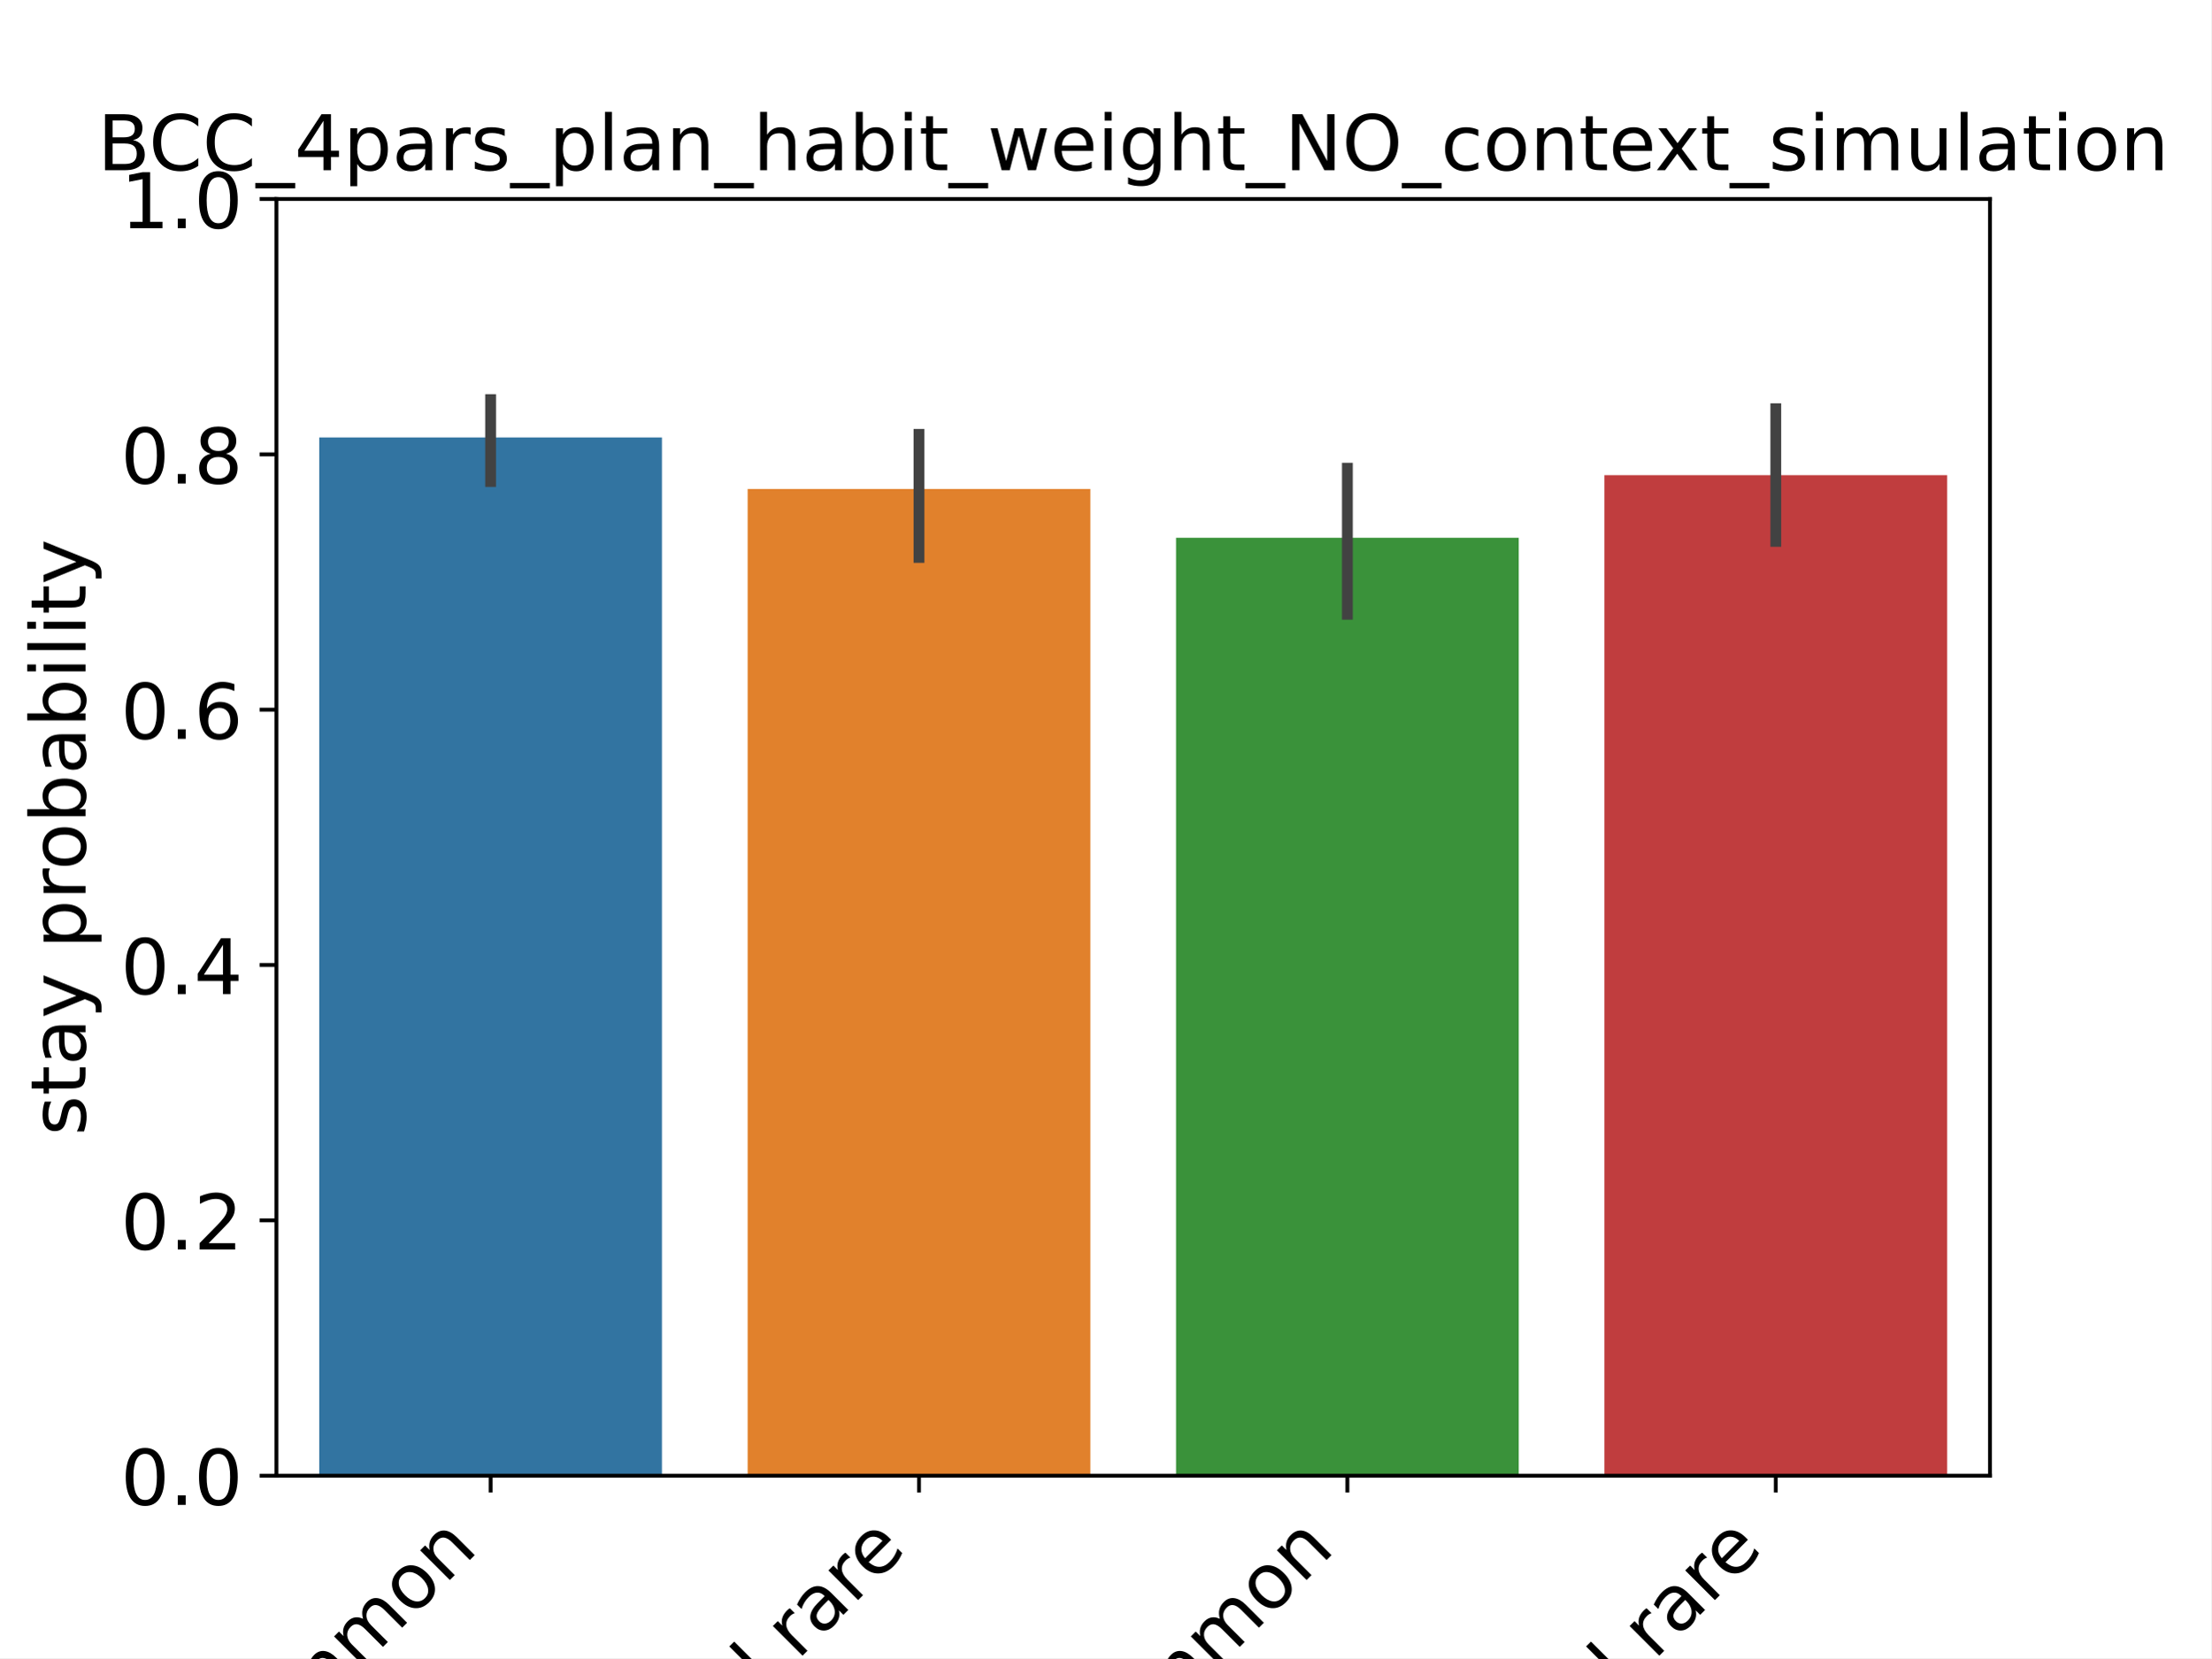
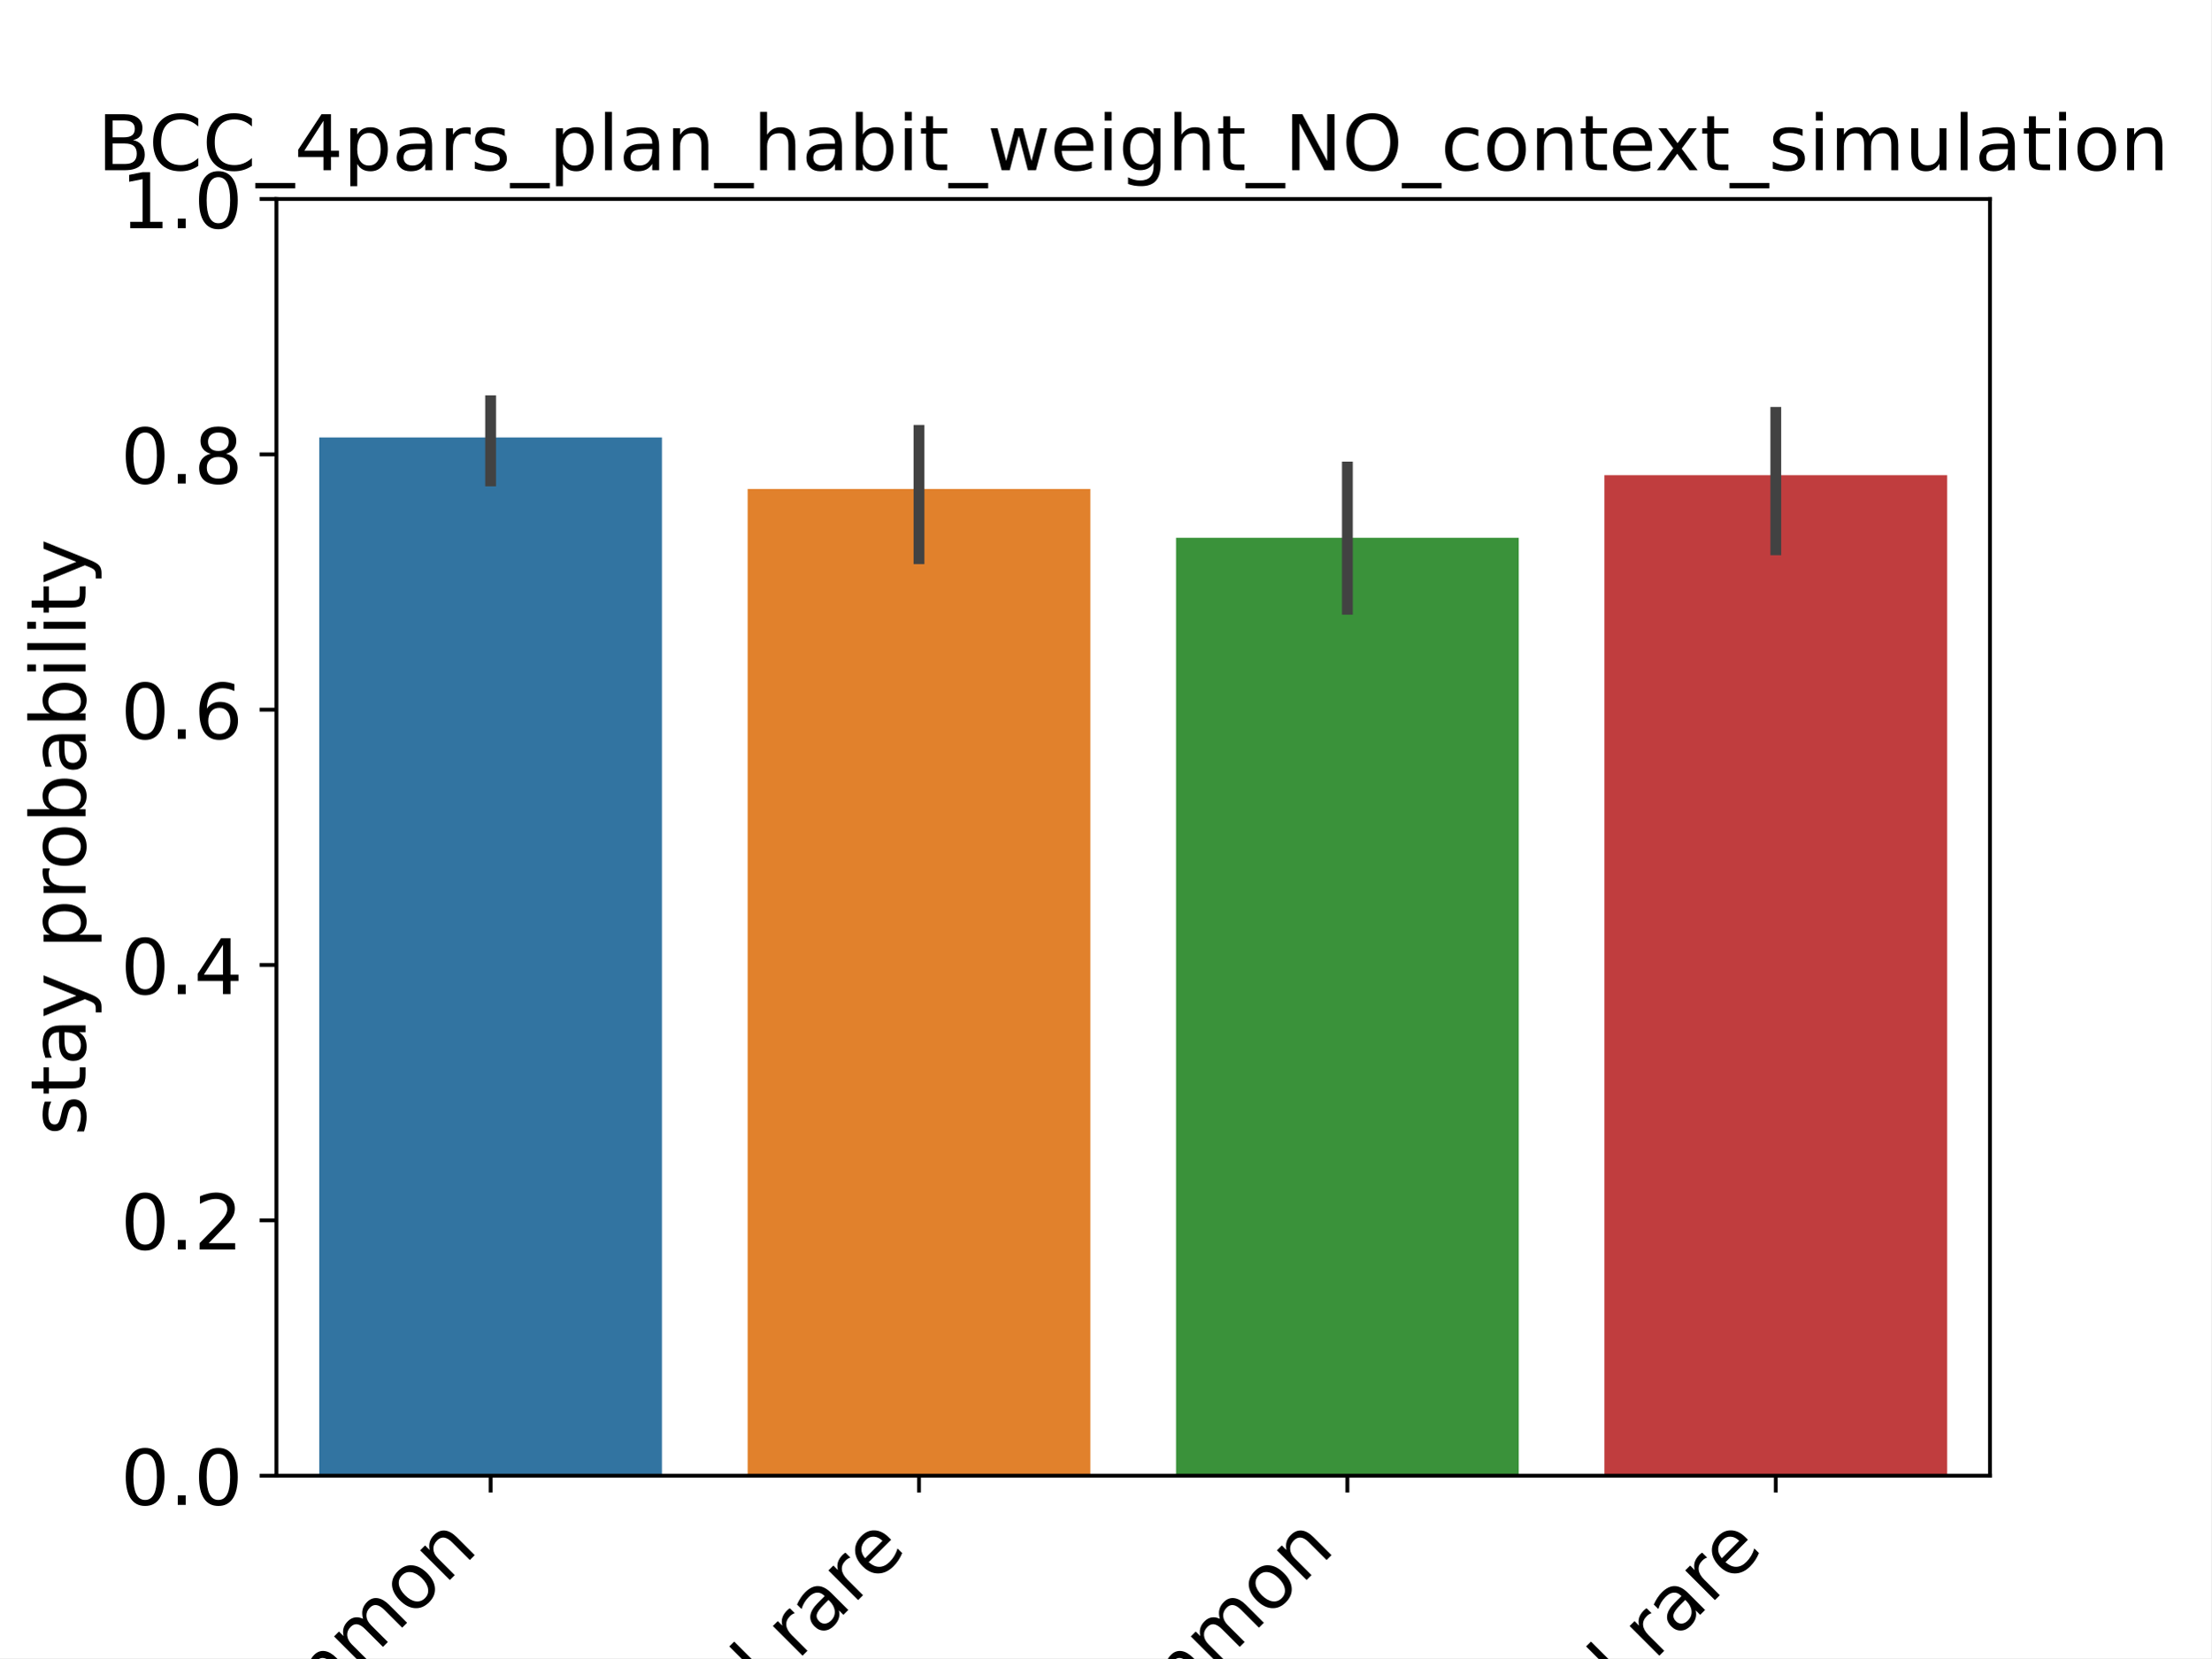
<svg xmlns="http://www.w3.org/2000/svg" xmlns:xlink="http://www.w3.org/1999/xlink" width="460.8pt" height="345.6pt" viewBox="0 0 460.8 345.6" version="1.1">
  <defs>
    <style type="text/css">*{stroke-linejoin: round; stroke-linecap: butt}</style>
  </defs>
  <g id="figure_1">
    <g id="patch_1">
      <path d="M 0 345.6  L 460.8 345.6  L 460.8 0  L 0 0  z " style="fill: #ffffff" />
    </g>
    <g id="axes_1">
      <g id="patch_2">
        <path d="M 57.6 307.584  L 414.72 307.584  L 414.72 41.472  L 57.6 41.472  z " style="fill: #ffffff" />
      </g>
      <g id="patch_3">
-         <path d="M 66.528 307.584  L 137.952 307.584  L 137.952 91.175  L 66.528 91.175  z " clip-path="url(#p640bab4560)" style="fill: #3274a1" />
+         <path d="M 66.528 307.584  L 137.952 307.584  L 137.952 91.175  L 66.528 91.175  z " clip-path="url(#p9d727f003c)" style="fill: #3274a1" />
      </g>
      <g id="patch_4">
-         <path d="M 155.808 307.584  L 227.232 307.584  L 227.232 101.92  L 155.808 101.92  z " clip-path="url(#p640bab4560)" style="fill: #e1812c" />
+         <path d="M 155.808 307.584  L 227.232 307.584  L 227.232 101.92  L 155.808 101.92  z " clip-path="url(#p9d727f003c)" style="fill: #e1812c" />
      </g>
      <g id="patch_5">
-         <path d="M 245.088 307.584  L 316.512 307.584  L 316.512 112.086  L 245.088 112.086  z " clip-path="url(#p640bab4560)" style="fill: #3a923a" />
+         <path d="M 245.088 307.584  L 316.512 307.584  L 316.512 112.086  L 245.088 112.086  z " clip-path="url(#p9d727f003c)" style="fill: #3a923a" />
      </g>
      <g id="patch_6">
-         <path d="M 334.368 307.584  L 405.792 307.584  L 405.792 99.046  L 334.368 99.046  z " clip-path="url(#p640bab4560)" style="fill: #c03d3e" />
+         <path d="M 334.368 307.584  L 405.792 307.584  L 405.792 99.046  L 334.368 99.046  z " clip-path="url(#p9d727f003c)" style="fill: #c03d3e" />
      </g>
      <g id="matplotlib.axis_1">
        <g id="xtick_1">
          <g id="line2d_1">
            <defs>
-               <path id="mdf79a7fded" d="M 0 0  L 0 3.5  " style="stroke: #000000; stroke-width: 0.8" />
+               <path id="m8a26107117" d="M 0 0  L 0 3.5  " style="stroke: #000000; stroke-width: 0.8" />
            </defs>
            <g>
-               <use xlink:href="#mdf79a7fded" x="102.24" y="307.584" style="stroke: #000000; stroke-width: 0.8" />
+               <use xlink:href="#m8a26107117" x="102.24" y="307.584" style="stroke: #000000; stroke-width: 0.8" />
            </g>
          </g>
          <g id="text_1">
            <g transform="translate(-6.307962 429.3757) rotate(-45) scale(0.16 -0.16)">
              <defs>
                <path id="DejaVuSans-72" d="M 2631 2963  Q 2534 3019 2420 3045  Q 2306 3072 2169 3072  Q 1681 3072 1420 2755  Q 1159 2438 1159 1844  L 1159 0  L 581 0  L 581 3500  L 1159 3500  L 1159 2956  Q 1341 3275 1631 3429  Q 1922 3584 2338 3584  Q 2397 3584 2469 3576  Q 2541 3569 2628 3553  L 2631 2963  z " transform="scale(0.015625)" />
                <path id="DejaVuSans-65" d="M 3597 1894  L 3597 1613  L 953 1613  Q 991 1019 1311 708  Q 1631 397 2203 397  Q 2534 397 2845 478  Q 3156 559 3463 722  L 3463 178  Q 3153 47 2828 -22  Q 2503 -91 2169 -91  Q 1331 -91 842 396  Q 353 884 353 1716  Q 353 2575 817 3079  Q 1281 3584 2069 3584  Q 2775 3584 3186 3129  Q 3597 2675 3597 1894  z M 3022 2063  Q 3016 2534 2758 2815  Q 2500 3097 2075 3097  Q 1594 3097 1305 2825  Q 1016 2553 972 2059  L 3022 2063  z " transform="scale(0.015625)" />
                <path id="DejaVuSans-77" d="M 269 3500  L 844 3500  L 1563 769  L 2278 3500  L 2956 3500  L 3675 769  L 4391 3500  L 4966 3500  L 4050 0  L 3372 0  L 2619 2869  L 1863 0  L 1184 0  L 269 3500  z " transform="scale(0.015625)" />
                <path id="DejaVuSans-61" d="M 2194 1759  Q 1497 1759 1228 1600  Q 959 1441 959 1056  Q 959 750 1161 570  Q 1363 391 1709 391  Q 2188 391 2477 730  Q 2766 1069 2766 1631  L 2766 1759  L 2194 1759  z M 3341 1997  L 3341 0  L 2766 0  L 2766 531  Q 2569 213 2275 61  Q 1981 -91 1556 -91  Q 1019 -91 701 211  Q 384 513 384 1019  Q 384 1609 779 1909  Q 1175 2209 1959 2209  L 2766 2209  L 2766 2266  Q 2766 2663 2505 2880  Q 2244 3097 1772 3097  Q 1472 3097 1187 3025  Q 903 2953 641 2809  L 641 3341  Q 956 3463 1253 3523  Q 1550 3584 1831 3584  Q 2591 3584 2966 3190  Q 3341 2797 3341 1997  z " transform="scale(0.015625)" />
                <path id="DejaVuSans-64" d="M 2906 2969  L 2906 4863  L 3481 4863  L 3481 0  L 2906 0  L 2906 525  Q 2725 213 2448 61  Q 2172 -91 1784 -91  Q 1150 -91 751 415  Q 353 922 353 1747  Q 353 2572 751 3078  Q 1150 3584 1784 3584  Q 2172 3584 2448 3432  Q 2725 3281 2906 2969  z M 947 1747  Q 947 1113 1208 752  Q 1469 391 1925 391  Q 2381 391 2643 752  Q 2906 1113 2906 1747  Q 2906 2381 2643 2742  Q 2381 3103 1925 3103  Q 1469 3103 1208 2742  Q 947 2381 947 1747  z " transform="scale(0.015625)" />
                <path id="DejaVuSans-20" transform="scale(0.015625)" />
                <path id="DejaVuSans-63" d="M 3122 3366  L 3122 2828  Q 2878 2963 2633 3030  Q 2388 3097 2138 3097  Q 1578 3097 1268 2742  Q 959 2388 959 1747  Q 959 1106 1268 751  Q 1578 397 2138 397  Q 2388 397 2633 464  Q 2878 531 3122 666  L 3122 134  Q 2881 22 2623 -34  Q 2366 -91 2075 -91  Q 1284 -91 818 406  Q 353 903 353 1747  Q 353 2603 823 3093  Q 1294 3584 2113 3584  Q 2378 3584 2631 3529  Q 2884 3475 3122 3366  z " transform="scale(0.015625)" />
                <path id="DejaVuSans-6f" d="M 1959 3097  Q 1497 3097 1228 2736  Q 959 2375 959 1747  Q 959 1119 1226 758  Q 1494 397 1959 397  Q 2419 397 2687 759  Q 2956 1122 2956 1747  Q 2956 2369 2687 2733  Q 2419 3097 1959 3097  z M 1959 3584  Q 2709 3584 3137 3096  Q 3566 2609 3566 1747  Q 3566 888 3137 398  Q 2709 -91 1959 -91  Q 1206 -91 779 398  Q 353 888 353 1747  Q 353 2609 779 3096  Q 1206 3584 1959 3584  z " transform="scale(0.015625)" />
                <path id="DejaVuSans-6d" d="M 3328 2828  Q 3544 3216 3844 3400  Q 4144 3584 4550 3584  Q 5097 3584 5394 3201  Q 5691 2819 5691 2113  L 5691 0  L 5113 0  L 5113 2094  Q 5113 2597 4934 2840  Q 4756 3084 4391 3084  Q 3944 3084 3684 2787  Q 3425 2491 3425 1978  L 3425 0  L 2847 0  L 2847 2094  Q 2847 2600 2669 2842  Q 2491 3084 2119 3084  Q 1678 3084 1418 2786  Q 1159 2488 1159 1978  L 1159 0  L 581 0  L 581 3500  L 1159 3500  L 1159 2956  Q 1356 3278 1631 3431  Q 1906 3584 2284 3584  Q 2666 3584 2933 3390  Q 3200 3197 3328 2828  z " transform="scale(0.015625)" />
                <path id="DejaVuSans-6e" d="M 3513 2113  L 3513 0  L 2938 0  L 2938 2094  Q 2938 2591 2744 2837  Q 2550 3084 2163 3084  Q 1697 3084 1428 2787  Q 1159 2491 1159 1978  L 1159 0  L 581 0  L 581 3500  L 1159 3500  L 1159 2956  Q 1366 3272 1645 3428  Q 1925 3584 2291 3584  Q 2894 3584 3203 3211  Q 3513 2838 3513 2113  z " transform="scale(0.015625)" />
              </defs>
              <use xlink:href="#DejaVuSans-72" />
              <use xlink:href="#DejaVuSans-65" transform="translate(38.86328 0)" />
              <use xlink:href="#DejaVuSans-77" transform="translate(100.3867 0)" />
              <use xlink:href="#DejaVuSans-61" transform="translate(182.1738 0)" />
              <use xlink:href="#DejaVuSans-72" transform="translate(243.4531 0)" />
              <use xlink:href="#DejaVuSans-64" transform="translate(282.8164 0)" />
              <use xlink:href="#DejaVuSans-65" transform="translate(346.293 0)" />
              <use xlink:href="#DejaVuSans-64" transform="translate(407.8164 0)" />
              <use xlink:href="#DejaVuSans-20" transform="translate(471.293 0)" />
              <use xlink:href="#DejaVuSans-63" transform="translate(503.0801 0)" />
              <use xlink:href="#DejaVuSans-6f" transform="translate(558.0605 0)" />
              <use xlink:href="#DejaVuSans-6d" transform="translate(619.2422 0)" />
              <use xlink:href="#DejaVuSans-6d" transform="translate(716.6543 0)" />
              <use xlink:href="#DejaVuSans-6f" transform="translate(814.0664 0)" />
              <use xlink:href="#DejaVuSans-6e" transform="translate(875.248 0)" />
            </g>
          </g>
        </g>
        <g id="xtick_2">
          <g id="line2d_2">
            <g>
-               <use xlink:href="#mdf79a7fded" x="191.52" y="307.584" style="stroke: #000000; stroke-width: 0.8" />
+               <use xlink:href="#m8a26107117" x="191.52" y="307.584" style="stroke: #000000; stroke-width: 0.8" />
            </g>
          </g>
          <g id="text_2">
            <g transform="translate(109.3065 403.0413) rotate(-45) scale(0.16 -0.16)">
              <use xlink:href="#DejaVuSans-72" />
              <use xlink:href="#DejaVuSans-65" transform="translate(38.86328 0)" />
              <use xlink:href="#DejaVuSans-77" transform="translate(100.3867 0)" />
              <use xlink:href="#DejaVuSans-61" transform="translate(182.1738 0)" />
              <use xlink:href="#DejaVuSans-72" transform="translate(243.4531 0)" />
              <use xlink:href="#DejaVuSans-64" transform="translate(282.8164 0)" />
              <use xlink:href="#DejaVuSans-65" transform="translate(346.293 0)" />
              <use xlink:href="#DejaVuSans-64" transform="translate(407.8164 0)" />
              <use xlink:href="#DejaVuSans-20" transform="translate(471.293 0)" />
              <use xlink:href="#DejaVuSans-72" transform="translate(503.0801 0)" />
              <use xlink:href="#DejaVuSans-61" transform="translate(544.1934 0)" />
              <use xlink:href="#DejaVuSans-72" transform="translate(605.4727 0)" />
              <use xlink:href="#DejaVuSans-65" transform="translate(644.3359 0)" />
            </g>
          </g>
        </g>
        <g id="xtick_3">
          <g id="line2d_3">
            <g>
-               <use xlink:href="#mdf79a7fded" x="280.8" y="307.584" style="stroke: #000000; stroke-width: 0.8" />
+               <use xlink:href="#m8a26107117" x="280.8" y="307.584" style="stroke: #000000; stroke-width: 0.8" />
            </g>
          </g>
          <g id="text_3">
            <g transform="translate(157.9119 443.7158) rotate(-45) scale(0.16 -0.16)">
              <defs>
                <path id="DejaVuSans-75" d="M 544 1381  L 544 3500  L 1119 3500  L 1119 1403  Q 1119 906 1312 657  Q 1506 409 1894 409  Q 2359 409 2629 706  Q 2900 1003 2900 1516  L 2900 3500  L 3475 3500  L 3475 0  L 2900 0  L 2900 538  Q 2691 219 2414 64  Q 2138 -91 1772 -91  Q 1169 -91 856 284  Q 544 659 544 1381  z M 1991 3584  L 1991 3584  z " transform="scale(0.015625)" />
              </defs>
              <use xlink:href="#DejaVuSans-75" />
              <use xlink:href="#DejaVuSans-6e" transform="translate(63.37891 0)" />
              <use xlink:href="#DejaVuSans-72" transform="translate(126.7578 0)" />
              <use xlink:href="#DejaVuSans-65" transform="translate(165.6211 0)" />
              <use xlink:href="#DejaVuSans-77" transform="translate(227.1445 0)" />
              <use xlink:href="#DejaVuSans-61" transform="translate(308.9316 0)" />
              <use xlink:href="#DejaVuSans-72" transform="translate(370.2109 0)" />
              <use xlink:href="#DejaVuSans-64" transform="translate(409.5742 0)" />
              <use xlink:href="#DejaVuSans-65" transform="translate(473.0508 0)" />
              <use xlink:href="#DejaVuSans-64" transform="translate(534.5742 0)" />
              <use xlink:href="#DejaVuSans-20" transform="translate(598.0508 0)" />
              <use xlink:href="#DejaVuSans-63" transform="translate(629.8379 0)" />
              <use xlink:href="#DejaVuSans-6f" transform="translate(684.8184 0)" />
              <use xlink:href="#DejaVuSans-6d" transform="translate(746 0)" />
              <use xlink:href="#DejaVuSans-6d" transform="translate(843.4121 0)" />
              <use xlink:href="#DejaVuSans-6f" transform="translate(940.8242 0)" />
              <use xlink:href="#DejaVuSans-6e" transform="translate(1002.006 0)" />
            </g>
          </g>
        </g>
        <g id="xtick_4">
          <g id="line2d_4">
            <g>
-               <use xlink:href="#mdf79a7fded" x="370.08" y="307.584" style="stroke: #000000; stroke-width: 0.8" />
+               <use xlink:href="#m8a26107117" x="370.08" y="307.584" style="stroke: #000000; stroke-width: 0.8" />
            </g>
          </g>
          <g id="text_4">
            <g transform="translate(273.5263 417.3814) rotate(-45) scale(0.16 -0.16)">
              <use xlink:href="#DejaVuSans-75" />
              <use xlink:href="#DejaVuSans-6e" transform="translate(63.37891 0)" />
              <use xlink:href="#DejaVuSans-72" transform="translate(126.7578 0)" />
              <use xlink:href="#DejaVuSans-65" transform="translate(165.6211 0)" />
              <use xlink:href="#DejaVuSans-77" transform="translate(227.1445 0)" />
              <use xlink:href="#DejaVuSans-61" transform="translate(308.9316 0)" />
              <use xlink:href="#DejaVuSans-72" transform="translate(370.2109 0)" />
              <use xlink:href="#DejaVuSans-64" transform="translate(409.5742 0)" />
              <use xlink:href="#DejaVuSans-65" transform="translate(473.0508 0)" />
              <use xlink:href="#DejaVuSans-64" transform="translate(534.5742 0)" />
              <use xlink:href="#DejaVuSans-20" transform="translate(598.0508 0)" />
              <use xlink:href="#DejaVuSans-72" transform="translate(629.8379 0)" />
              <use xlink:href="#DejaVuSans-61" transform="translate(670.9512 0)" />
              <use xlink:href="#DejaVuSans-72" transform="translate(732.2305 0)" />
              <use xlink:href="#DejaVuSans-65" transform="translate(771.0938 0)" />
            </g>
          </g>
        </g>
      </g>
      <g id="matplotlib.axis_2">
        <g id="ytick_1">
          <g id="line2d_5">
            <defs>
-               <path id="m5af84edb72" d="M 0 0  L -3.5 0  " style="stroke: #000000; stroke-width: 0.8" />
+               <path id="m6948bb835c" d="M 0 0  L -3.5 0  " style="stroke: #000000; stroke-width: 0.8" />
            </defs>
            <g>
-               <use xlink:href="#m5af84edb72" x="57.6" y="307.584" style="stroke: #000000; stroke-width: 0.8" />
+               <use xlink:href="#m6948bb835c" x="57.6" y="307.584" style="stroke: #000000; stroke-width: 0.8" />
            </g>
          </g>
          <g id="text_5">
            <g transform="translate(25.155 313.6628) scale(0.16 -0.16)">
              <defs>
                <path id="DejaVuSans-30" d="M 2034 4250  Q 1547 4250 1301 3770  Q 1056 3291 1056 2328  Q 1056 1369 1301 889  Q 1547 409 2034 409  Q 2525 409 2770 889  Q 3016 1369 3016 2328  Q 3016 3291 2770 3770  Q 2525 4250 2034 4250  z M 2034 4750  Q 2819 4750 3233 4129  Q 3647 3509 3647 2328  Q 3647 1150 3233 529  Q 2819 -91 2034 -91  Q 1250 -91 836 529  Q 422 1150 422 2328  Q 422 3509 836 4129  Q 1250 4750 2034 4750  z " transform="scale(0.015625)" />
                <path id="DejaVuSans-2e" d="M 684 794  L 1344 794  L 1344 0  L 684 0  L 684 794  z " transform="scale(0.015625)" />
              </defs>
              <use xlink:href="#DejaVuSans-30" />
              <use xlink:href="#DejaVuSans-2e" transform="translate(63.62305 0)" />
              <use xlink:href="#DejaVuSans-30" transform="translate(95.41016 0)" />
            </g>
          </g>
        </g>
        <g id="ytick_2">
          <g id="line2d_6">
            <g>
-               <use xlink:href="#m5af84edb72" x="57.6" y="254.362" style="stroke: #000000; stroke-width: 0.8" />
+               <use xlink:href="#m6948bb835c" x="57.6" y="254.362" style="stroke: #000000; stroke-width: 0.8" />
            </g>
          </g>
          <g id="text_6">
            <g transform="translate(25.155 260.4403) scale(0.16 -0.16)">
              <defs>
                <path id="DejaVuSans-32" d="M 1228 531  L 3431 531  L 3431 0  L 469 0  L 469 531  Q 828 903 1448 1529  Q 2069 2156 2228 2338  Q 2531 2678 2651 2914  Q 2772 3150 2772 3378  Q 2772 3750 2511 3984  Q 2250 4219 1831 4219  Q 1534 4219 1204 4116  Q 875 4013 500 3803  L 500 4441  Q 881 4594 1212 4672  Q 1544 4750 1819 4750  Q 2544 4750 2975 4387  Q 3406 4025 3406 3419  Q 3406 3131 3298 2873  Q 3191 2616 2906 2266  Q 2828 2175 2409 1742  Q 1991 1309 1228 531  z " transform="scale(0.015625)" />
              </defs>
              <use xlink:href="#DejaVuSans-30" />
              <use xlink:href="#DejaVuSans-2e" transform="translate(63.62305 0)" />
              <use xlink:href="#DejaVuSans-32" transform="translate(95.41016 0)" />
            </g>
          </g>
        </g>
        <g id="ytick_3">
          <g id="line2d_7">
            <g>
-               <use xlink:href="#m5af84edb72" x="57.6" y="201.139" style="stroke: #000000; stroke-width: 0.8" />
+               <use xlink:href="#m6948bb835c" x="57.6" y="201.139" style="stroke: #000000; stroke-width: 0.8" />
            </g>
          </g>
          <g id="text_7">
            <g transform="translate(25.155 207.2179) scale(0.16 -0.16)">
              <defs>
                <path id="DejaVuSans-34" d="M 2419 4116  L 825 1625  L 2419 1625  L 2419 4116  z M 2253 4666  L 3047 4666  L 3047 1625  L 3713 1625  L 3713 1100  L 3047 1100  L 3047 0  L 2419 0  L 2419 1100  L 313 1100  L 313 1709  L 2253 4666  z " transform="scale(0.015625)" />
              </defs>
              <use xlink:href="#DejaVuSans-30" />
              <use xlink:href="#DejaVuSans-2e" transform="translate(63.62305 0)" />
              <use xlink:href="#DejaVuSans-34" transform="translate(95.41016 0)" />
            </g>
          </g>
        </g>
        <g id="ytick_4">
          <g id="line2d_8">
            <g>
-               <use xlink:href="#m5af84edb72" x="57.6" y="147.917" style="stroke: #000000; stroke-width: 0.8" />
+               <use xlink:href="#m6948bb835c" x="57.6" y="147.917" style="stroke: #000000; stroke-width: 0.8" />
            </g>
          </g>
          <g id="text_8">
            <g transform="translate(25.155 153.9955) scale(0.16 -0.16)">
              <defs>
                <path id="DejaVuSans-36" d="M 2113 2584  Q 1688 2584 1439 2293  Q 1191 2003 1191 1497  Q 1191 994 1439 701  Q 1688 409 2113 409  Q 2538 409 2786 701  Q 3034 994 3034 1497  Q 3034 2003 2786 2293  Q 2538 2584 2113 2584  z M 3366 4563  L 3366 3988  Q 3128 4100 2886 4159  Q 2644 4219 2406 4219  Q 1781 4219 1451 3797  Q 1122 3375 1075 2522  Q 1259 2794 1537 2939  Q 1816 3084 2150 3084  Q 2853 3084 3261 2657  Q 3669 2231 3669 1497  Q 3669 778 3244 343  Q 2819 -91 2113 -91  Q 1303 -91 875 529  Q 447 1150 447 2328  Q 447 3434 972 4092  Q 1497 4750 2381 4750  Q 2619 4750 2861 4703  Q 3103 4656 3366 4563  z " transform="scale(0.015625)" />
              </defs>
              <use xlink:href="#DejaVuSans-30" />
              <use xlink:href="#DejaVuSans-2e" transform="translate(63.62305 0)" />
              <use xlink:href="#DejaVuSans-36" transform="translate(95.41016 0)" />
            </g>
          </g>
        </g>
        <g id="ytick_5">
          <g id="line2d_9">
            <g>
-               <use xlink:href="#m5af84edb72" x="57.6" y="94.694" style="stroke: #000000; stroke-width: 0.8" />
+               <use xlink:href="#m6948bb835c" x="57.6" y="94.694" style="stroke: #000000; stroke-width: 0.8" />
            </g>
          </g>
          <g id="text_9">
            <g transform="translate(25.155 100.7731) scale(0.16 -0.16)">
              <defs>
                <path id="DejaVuSans-38" d="M 2034 2216  Q 1584 2216 1326 1975  Q 1069 1734 1069 1313  Q 1069 891 1326 650  Q 1584 409 2034 409  Q 2484 409 2743 651  Q 3003 894 3003 1313  Q 3003 1734 2745 1975  Q 2488 2216 2034 2216  z M 1403 2484  Q 997 2584 770 2862  Q 544 3141 544 3541  Q 544 4100 942 4425  Q 1341 4750 2034 4750  Q 2731 4750 3128 4425  Q 3525 4100 3525 3541  Q 3525 3141 3298 2862  Q 3072 2584 2669 2484  Q 3125 2378 3379 2068  Q 3634 1759 3634 1313  Q 3634 634 3220 271  Q 2806 -91 2034 -91  Q 1263 -91 848 271  Q 434 634 434 1313  Q 434 1759 690 2068  Q 947 2378 1403 2484  z M 1172 3481  Q 1172 3119 1398 2916  Q 1625 2713 2034 2713  Q 2441 2713 2670 2916  Q 2900 3119 2900 3481  Q 2900 3844 2670 4047  Q 2441 4250 2034 4250  Q 1625 4250 1398 4047  Q 1172 3844 1172 3481  z " transform="scale(0.015625)" />
              </defs>
              <use xlink:href="#DejaVuSans-30" />
              <use xlink:href="#DejaVuSans-2e" transform="translate(63.62305 0)" />
              <use xlink:href="#DejaVuSans-38" transform="translate(95.41016 0)" />
            </g>
          </g>
        </g>
        <g id="ytick_6">
          <g id="line2d_10">
            <g>
-               <use xlink:href="#m5af84edb72" x="57.6" y="41.472" style="stroke: #000000; stroke-width: 0.8" />
+               <use xlink:href="#m6948bb835c" x="57.6" y="41.472" style="stroke: #000000; stroke-width: 0.8" />
            </g>
          </g>
          <g id="text_10">
            <g transform="translate(25.155 47.55075) scale(0.16 -0.16)">
              <defs>
                <path id="DejaVuSans-31" d="M 794 531  L 1825 531  L 1825 4091  L 703 3866  L 703 4441  L 1819 4666  L 2450 4666  L 2450 531  L 3481 531  L 3481 0  L 794 0  L 794 531  z " transform="scale(0.015625)" />
              </defs>
              <use xlink:href="#DejaVuSans-31" />
              <use xlink:href="#DejaVuSans-2e" transform="translate(63.62305 0)" />
              <use xlink:href="#DejaVuSans-30" transform="translate(95.41016 0)" />
            </g>
          </g>
        </g>
        <g id="text_11">
          <g transform="translate(17.8275 236.693) rotate(-90) scale(0.16 -0.16)">
            <defs>
              <path id="DejaVuSans-73" d="M 2834 3397  L 2834 2853  Q 2591 2978 2328 3040  Q 2066 3103 1784 3103  Q 1356 3103 1142 2972  Q 928 2841 928 2578  Q 928 2378 1081 2264  Q 1234 2150 1697 2047  L 1894 2003  Q 2506 1872 2764 1633  Q 3022 1394 3022 966  Q 3022 478 2636 193  Q 2250 -91 1575 -91  Q 1294 -91 989 -36  Q 684 19 347 128  L 347 722  Q 666 556 975 473  Q 1284 391 1588 391  Q 1994 391 2212 530  Q 2431 669 2431 922  Q 2431 1156 2273 1281  Q 2116 1406 1581 1522  L 1381 1569  Q 847 1681 609 1914  Q 372 2147 372 2553  Q 372 3047 722 3315  Q 1072 3584 1716 3584  Q 2034 3584 2315 3537  Q 2597 3491 2834 3397  z " transform="scale(0.015625)" />
              <path id="DejaVuSans-74" d="M 1172 4494  L 1172 3500  L 2356 3500  L 2356 3053  L 1172 3053  L 1172 1153  Q 1172 725 1289 603  Q 1406 481 1766 481  L 2356 481  L 2356 0  L 1766 0  Q 1100 0 847 248  Q 594 497 594 1153  L 594 3053  L 172 3053  L 172 3500  L 594 3500  L 594 4494  L 1172 4494  z " transform="scale(0.015625)" />
              <path id="DejaVuSans-79" d="M 2059 -325  Q 1816 -950 1584 -1140  Q 1353 -1331 966 -1331  L 506 -1331  L 506 -850  L 844 -850  Q 1081 -850 1212 -737  Q 1344 -625 1503 -206  L 1606 56  L 191 3500  L 800 3500  L 1894 763  L 2988 3500  L 3597 3500  L 2059 -325  z " transform="scale(0.015625)" />
              <path id="DejaVuSans-70" d="M 1159 525  L 1159 -1331  L 581 -1331  L 581 3500  L 1159 3500  L 1159 2969  Q 1341 3281 1617 3432  Q 1894 3584 2278 3584  Q 2916 3584 3314 3078  Q 3713 2572 3713 1747  Q 3713 922 3314 415  Q 2916 -91 2278 -91  Q 1894 -91 1617 61  Q 1341 213 1159 525  z M 3116 1747  Q 3116 2381 2855 2742  Q 2594 3103 2138 3103  Q 1681 3103 1420 2742  Q 1159 2381 1159 1747  Q 1159 1113 1420 752  Q 1681 391 2138 391  Q 2594 391 2855 752  Q 3116 1113 3116 1747  z " transform="scale(0.015625)" />
              <path id="DejaVuSans-62" d="M 3116 1747  Q 3116 2381 2855 2742  Q 2594 3103 2138 3103  Q 1681 3103 1420 2742  Q 1159 2381 1159 1747  Q 1159 1113 1420 752  Q 1681 391 2138 391  Q 2594 391 2855 752  Q 3116 1113 3116 1747  z M 1159 2969  Q 1341 3281 1617 3432  Q 1894 3584 2278 3584  Q 2916 3584 3314 3078  Q 3713 2572 3713 1747  Q 3713 922 3314 415  Q 2916 -91 2278 -91  Q 1894 -91 1617 61  Q 1341 213 1159 525  L 1159 0  L 581 0  L 581 4863  L 1159 4863  L 1159 2969  z " transform="scale(0.015625)" />
              <path id="DejaVuSans-69" d="M 603 3500  L 1178 3500  L 1178 0  L 603 0  L 603 3500  z M 603 4863  L 1178 4863  L 1178 4134  L 603 4134  L 603 4863  z " transform="scale(0.015625)" />
              <path id="DejaVuSans-6c" d="M 603 4863  L 1178 4863  L 1178 0  L 603 0  L 603 4863  z " transform="scale(0.015625)" />
            </defs>
            <use xlink:href="#DejaVuSans-73" />
            <use xlink:href="#DejaVuSans-74" transform="translate(52.09961 0)" />
            <use xlink:href="#DejaVuSans-61" transform="translate(91.30859 0)" />
            <use xlink:href="#DejaVuSans-79" transform="translate(152.5879 0)" />
            <use xlink:href="#DejaVuSans-20" transform="translate(211.7676 0)" />
            <use xlink:href="#DejaVuSans-70" transform="translate(243.5547 0)" />
            <use xlink:href="#DejaVuSans-72" transform="translate(307.0312 0)" />
            <use xlink:href="#DejaVuSans-6f" transform="translate(345.8945 0)" />
            <use xlink:href="#DejaVuSans-62" transform="translate(407.0762 0)" />
            <use xlink:href="#DejaVuSans-61" transform="translate(470.5527 0)" />
            <use xlink:href="#DejaVuSans-62" transform="translate(531.832 0)" />
            <use xlink:href="#DejaVuSans-69" transform="translate(595.3086 0)" />
            <use xlink:href="#DejaVuSans-6c" transform="translate(623.0918 0)" />
            <use xlink:href="#DejaVuSans-69" transform="translate(650.875 0)" />
            <use xlink:href="#DejaVuSans-74" transform="translate(678.6582 0)" />
            <use xlink:href="#DejaVuSans-79" transform="translate(717.8672 0)" />
          </g>
        </g>
      </g>
      <g id="line2d_11">
-         <path d="M 102.24 100.356  L 102.24 83.279  " clip-path="url(#p640bab4560)" style="fill: none; stroke: #424242; stroke-width: 2.25; stroke-linecap: square" />
+         <path d="M 102.24 100.238  L 102.24 83.53  " clip-path="url(#p9d727f003c)" style="fill: none; stroke: #424242; stroke-width: 2.25; stroke-linecap: square" />
      </g>
      <g id="line2d_12">
-         <path d="M 191.52 116.183  L 191.52 90.529  " clip-path="url(#p640bab4560)" style="fill: none; stroke: #424242; stroke-width: 2.25; stroke-linecap: square" />
+         <path d="M 191.52 116.451  L 191.52 89.692  " clip-path="url(#p9d727f003c)" style="fill: none; stroke: #424242; stroke-width: 2.25; stroke-linecap: square" />
      </g>
      <g id="line2d_13">
-         <path d="M 280.8 128.029  L 280.8 97.586  " clip-path="url(#p640bab4560)" style="fill: none; stroke: #424242; stroke-width: 2.25; stroke-linecap: square" />
+         <path d="M 280.8 126.984  L 280.8 97.336  " clip-path="url(#p9d727f003c)" style="fill: none; stroke: #424242; stroke-width: 2.25; stroke-linecap: square" />
      </g>
      <g id="line2d_14">
-         <path d="M 370.08 112.848  L 370.08 85.184  " clip-path="url(#p640bab4560)" style="fill: none; stroke: #424242; stroke-width: 2.25; stroke-linecap: square" />
+         <path d="M 370.08 114.593  L 370.08 85.952  " clip-path="url(#p9d727f003c)" style="fill: none; stroke: #424242; stroke-width: 2.25; stroke-linecap: square" />
      </g>
      <g id="patch_7">
        <path d="M 57.6 307.584  L 57.6 41.472  " style="fill: none; stroke: #000000; stroke-width: 0.8; stroke-linejoin: miter; stroke-linecap: square" />
      </g>
      <g id="patch_8">
        <path d="M 414.72 307.584  L 414.72 41.472  " style="fill: none; stroke: #000000; stroke-width: 0.8; stroke-linejoin: miter; stroke-linecap: square" />
      </g>
      <g id="patch_9">
        <path d="M 57.6 307.584  L 414.72 307.584  " style="fill: none; stroke: #000000; stroke-width: 0.8; stroke-linejoin: miter; stroke-linecap: square" />
      </g>
      <g id="patch_10">
        <path d="M 57.6 41.472  L 414.72 41.472  " style="fill: none; stroke: #000000; stroke-width: 0.8; stroke-linejoin: miter; stroke-linecap: square" />
      </g>
      <g id="text_12">
        <g transform="translate(20.3175 35.472) scale(0.16 -0.16)">
          <defs>
            <path id="DejaVuSans-42" d="M 1259 2228  L 1259 519  L 2272 519  Q 2781 519 3026 730  Q 3272 941 3272 1375  Q 3272 1813 3026 2020  Q 2781 2228 2272 2228  L 1259 2228  z M 1259 4147  L 1259 2741  L 2194 2741  Q 2656 2741 2882 2914  Q 3109 3088 3109 3444  Q 3109 3797 2882 3972  Q 2656 4147 2194 4147  L 1259 4147  z M 628 4666  L 2241 4666  Q 2963 4666 3353 4366  Q 3744 4066 3744 3513  Q 3744 3084 3544 2831  Q 3344 2578 2956 2516  Q 3422 2416 3680 2098  Q 3938 1781 3938 1306  Q 3938 681 3513 340  Q 3088 0 2303 0  L 628 0  L 628 4666  z " transform="scale(0.015625)" />
            <path id="DejaVuSans-43" d="M 4122 4306  L 4122 3641  Q 3803 3938 3442 4084  Q 3081 4231 2675 4231  Q 1875 4231 1450 3742  Q 1025 3253 1025 2328  Q 1025 1406 1450 917  Q 1875 428 2675 428  Q 3081 428 3442 575  Q 3803 722 4122 1019  L 4122 359  Q 3791 134 3420 21  Q 3050 -91 2638 -91  Q 1578 -91 968 557  Q 359 1206 359 2328  Q 359 3453 968 4101  Q 1578 4750 2638 4750  Q 3056 4750 3426 4639  Q 3797 4528 4122 4306  z " transform="scale(0.015625)" />
            <path id="DejaVuSans-5f" d="M 3263 -1063  L 3263 -1509  L -63 -1509  L -63 -1063  L 3263 -1063  z " transform="scale(0.015625)" />
            <path id="DejaVuSans-68" d="M 3513 2113  L 3513 0  L 2938 0  L 2938 2094  Q 2938 2591 2744 2837  Q 2550 3084 2163 3084  Q 1697 3084 1428 2787  Q 1159 2491 1159 1978  L 1159 0  L 581 0  L 581 4863  L 1159 4863  L 1159 2956  Q 1366 3272 1645 3428  Q 1925 3584 2291 3584  Q 2894 3584 3203 3211  Q 3513 2838 3513 2113  z " transform="scale(0.015625)" />
            <path id="DejaVuSans-67" d="M 2906 1791  Q 2906 2416 2648 2759  Q 2391 3103 1925 3103  Q 1463 3103 1205 2759  Q 947 2416 947 1791  Q 947 1169 1205 825  Q 1463 481 1925 481  Q 2391 481 2648 825  Q 2906 1169 2906 1791  z M 3481 434  Q 3481 -459 3084 -895  Q 2688 -1331 1869 -1331  Q 1566 -1331 1297 -1286  Q 1028 -1241 775 -1147  L 775 -588  Q 1028 -725 1275 -790  Q 1522 -856 1778 -856  Q 2344 -856 2625 -561  Q 2906 -266 2906 331  L 2906 616  Q 2728 306 2450 153  Q 2172 0 1784 0  Q 1141 0 747 490  Q 353 981 353 1791  Q 353 2603 747 3093  Q 1141 3584 1784 3584  Q 2172 3584 2450 3431  Q 2728 3278 2906 2969  L 2906 3500  L 3481 3500  L 3481 434  z " transform="scale(0.015625)" />
            <path id="DejaVuSans-4e" d="M 628 4666  L 1478 4666  L 3547 763  L 3547 4666  L 4159 4666  L 4159 0  L 3309 0  L 1241 3903  L 1241 0  L 628 0  L 628 4666  z " transform="scale(0.015625)" />
            <path id="DejaVuSans-4f" d="M 2522 4238  Q 1834 4238 1429 3725  Q 1025 3213 1025 2328  Q 1025 1447 1429 934  Q 1834 422 2522 422  Q 3209 422 3611 934  Q 4013 1447 4013 2328  Q 4013 3213 3611 3725  Q 3209 4238 2522 4238  z M 2522 4750  Q 3503 4750 4090 4092  Q 4678 3434 4678 2328  Q 4678 1225 4090 567  Q 3503 -91 2522 -91  Q 1538 -91 948 565  Q 359 1222 359 2328  Q 359 3434 948 4092  Q 1538 4750 2522 4750  z " transform="scale(0.015625)" />
            <path id="DejaVuSans-78" d="M 3513 3500  L 2247 1797  L 3578 0  L 2900 0  L 1881 1375  L 863 0  L 184 0  L 1544 1831  L 300 3500  L 978 3500  L 1906 2253  L 2834 3500  L 3513 3500  z " transform="scale(0.015625)" />
          </defs>
          <use xlink:href="#DejaVuSans-42" />
          <use xlink:href="#DejaVuSans-43" transform="translate(66.85352 0)" />
          <use xlink:href="#DejaVuSans-43" transform="translate(136.6777 0)" />
          <use xlink:href="#DejaVuSans-5f" transform="translate(206.502 0)" />
          <use xlink:href="#DejaVuSans-34" transform="translate(256.502 0)" />
          <use xlink:href="#DejaVuSans-70" transform="translate(320.125 0)" />
          <use xlink:href="#DejaVuSans-61" transform="translate(383.6016 0)" />
          <use xlink:href="#DejaVuSans-72" transform="translate(444.8809 0)" />
          <use xlink:href="#DejaVuSans-73" transform="translate(485.9941 0)" />
          <use xlink:href="#DejaVuSans-5f" transform="translate(538.0938 0)" />
          <use xlink:href="#DejaVuSans-70" transform="translate(588.0938 0)" />
          <use xlink:href="#DejaVuSans-6c" transform="translate(651.5703 0)" />
          <use xlink:href="#DejaVuSans-61" transform="translate(679.3535 0)" />
          <use xlink:href="#DejaVuSans-6e" transform="translate(740.6328 0)" />
          <use xlink:href="#DejaVuSans-5f" transform="translate(804.0117 0)" />
          <use xlink:href="#DejaVuSans-68" transform="translate(854.0117 0)" />
          <use xlink:href="#DejaVuSans-61" transform="translate(917.3906 0)" />
          <use xlink:href="#DejaVuSans-62" transform="translate(978.6699 0)" />
          <use xlink:href="#DejaVuSans-69" transform="translate(1042.146 0)" />
          <use xlink:href="#DejaVuSans-74" transform="translate(1069.93 0)" />
          <use xlink:href="#DejaVuSans-5f" transform="translate(1109.139 0)" />
          <use xlink:href="#DejaVuSans-77" transform="translate(1159.139 0)" />
          <use xlink:href="#DejaVuSans-65" transform="translate(1240.926 0)" />
          <use xlink:href="#DejaVuSans-69" transform="translate(1302.449 0)" />
          <use xlink:href="#DejaVuSans-67" transform="translate(1330.232 0)" />
          <use xlink:href="#DejaVuSans-68" transform="translate(1393.709 0)" />
          <use xlink:href="#DejaVuSans-74" transform="translate(1457.088 0)" />
          <use xlink:href="#DejaVuSans-5f" transform="translate(1496.297 0)" />
          <use xlink:href="#DejaVuSans-4e" transform="translate(1546.297 0)" />
          <use xlink:href="#DejaVuSans-4f" transform="translate(1621.102 0)" />
          <use xlink:href="#DejaVuSans-5f" transform="translate(1699.812 0)" />
          <use xlink:href="#DejaVuSans-63" transform="translate(1749.812 0)" />
          <use xlink:href="#DejaVuSans-6f" transform="translate(1804.793 0)" />
          <use xlink:href="#DejaVuSans-6e" transform="translate(1865.975 0)" />
          <use xlink:href="#DejaVuSans-74" transform="translate(1929.354 0)" />
          <use xlink:href="#DejaVuSans-65" transform="translate(1968.562 0)" />
          <use xlink:href="#DejaVuSans-78" transform="translate(2028.336 0)" />
          <use xlink:href="#DejaVuSans-74" transform="translate(2087.516 0)" />
          <use xlink:href="#DejaVuSans-5f" transform="translate(2126.725 0)" />
          <use xlink:href="#DejaVuSans-73" transform="translate(2176.725 0)" />
          <use xlink:href="#DejaVuSans-69" transform="translate(2228.824 0)" />
          <use xlink:href="#DejaVuSans-6d" transform="translate(2256.607 0)" />
          <use xlink:href="#DejaVuSans-75" transform="translate(2354.02 0)" />
          <use xlink:href="#DejaVuSans-6c" transform="translate(2417.398 0)" />
          <use xlink:href="#DejaVuSans-61" transform="translate(2445.182 0)" />
          <use xlink:href="#DejaVuSans-74" transform="translate(2506.461 0)" />
          <use xlink:href="#DejaVuSans-69" transform="translate(2545.67 0)" />
          <use xlink:href="#DejaVuSans-6f" transform="translate(2573.453 0)" />
          <use xlink:href="#DejaVuSans-6e" transform="translate(2634.635 0)" />
        </g>
      </g>
    </g>
  </g>
  <defs>
-     <clipPath id="p640bab4560">
+     <clipPath id="p9d727f003c">
      <rect x="57.6" y="41.472" width="357.12" height="266.112" />
    </clipPath>
  </defs>
</svg>
